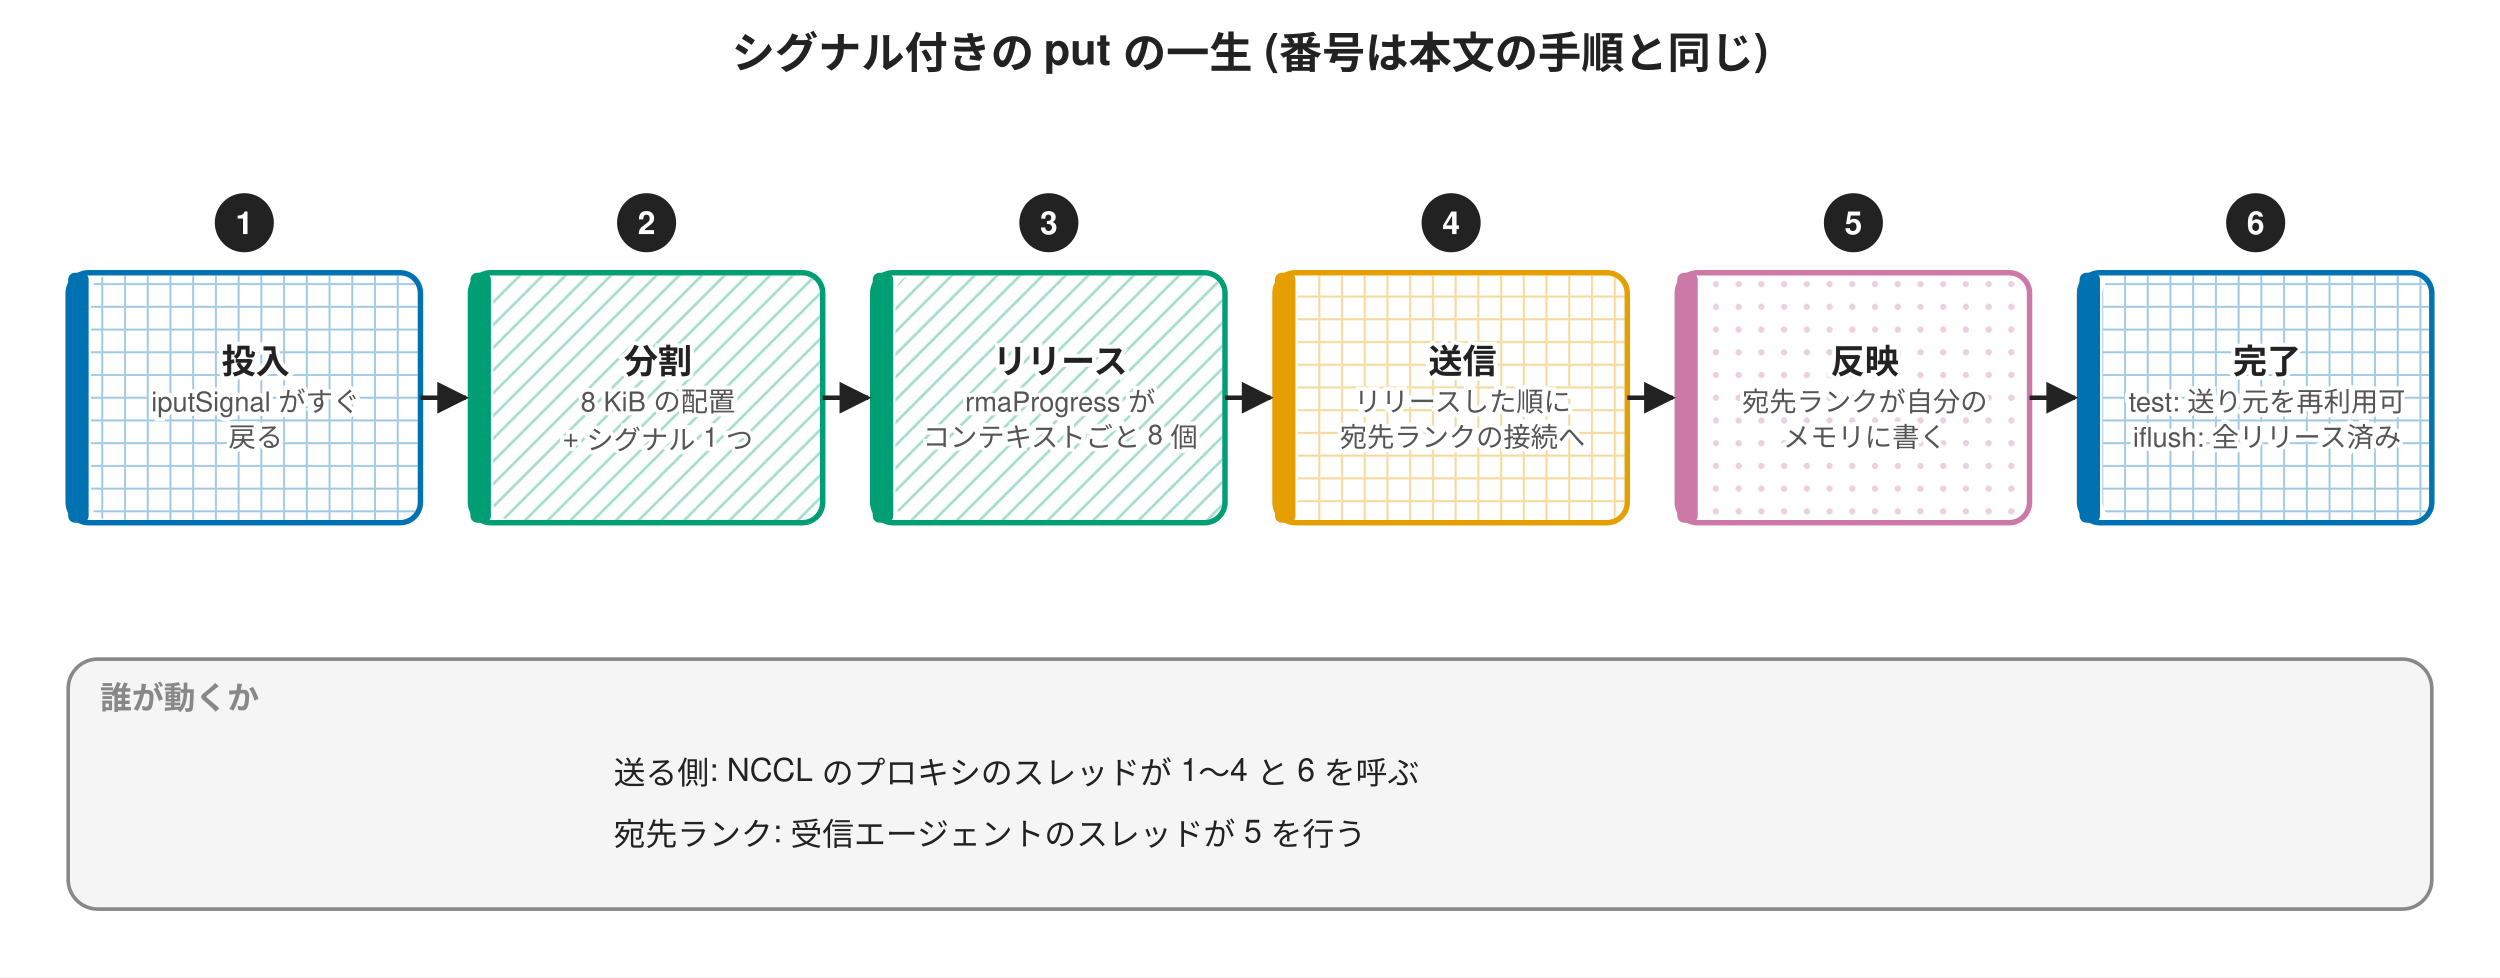
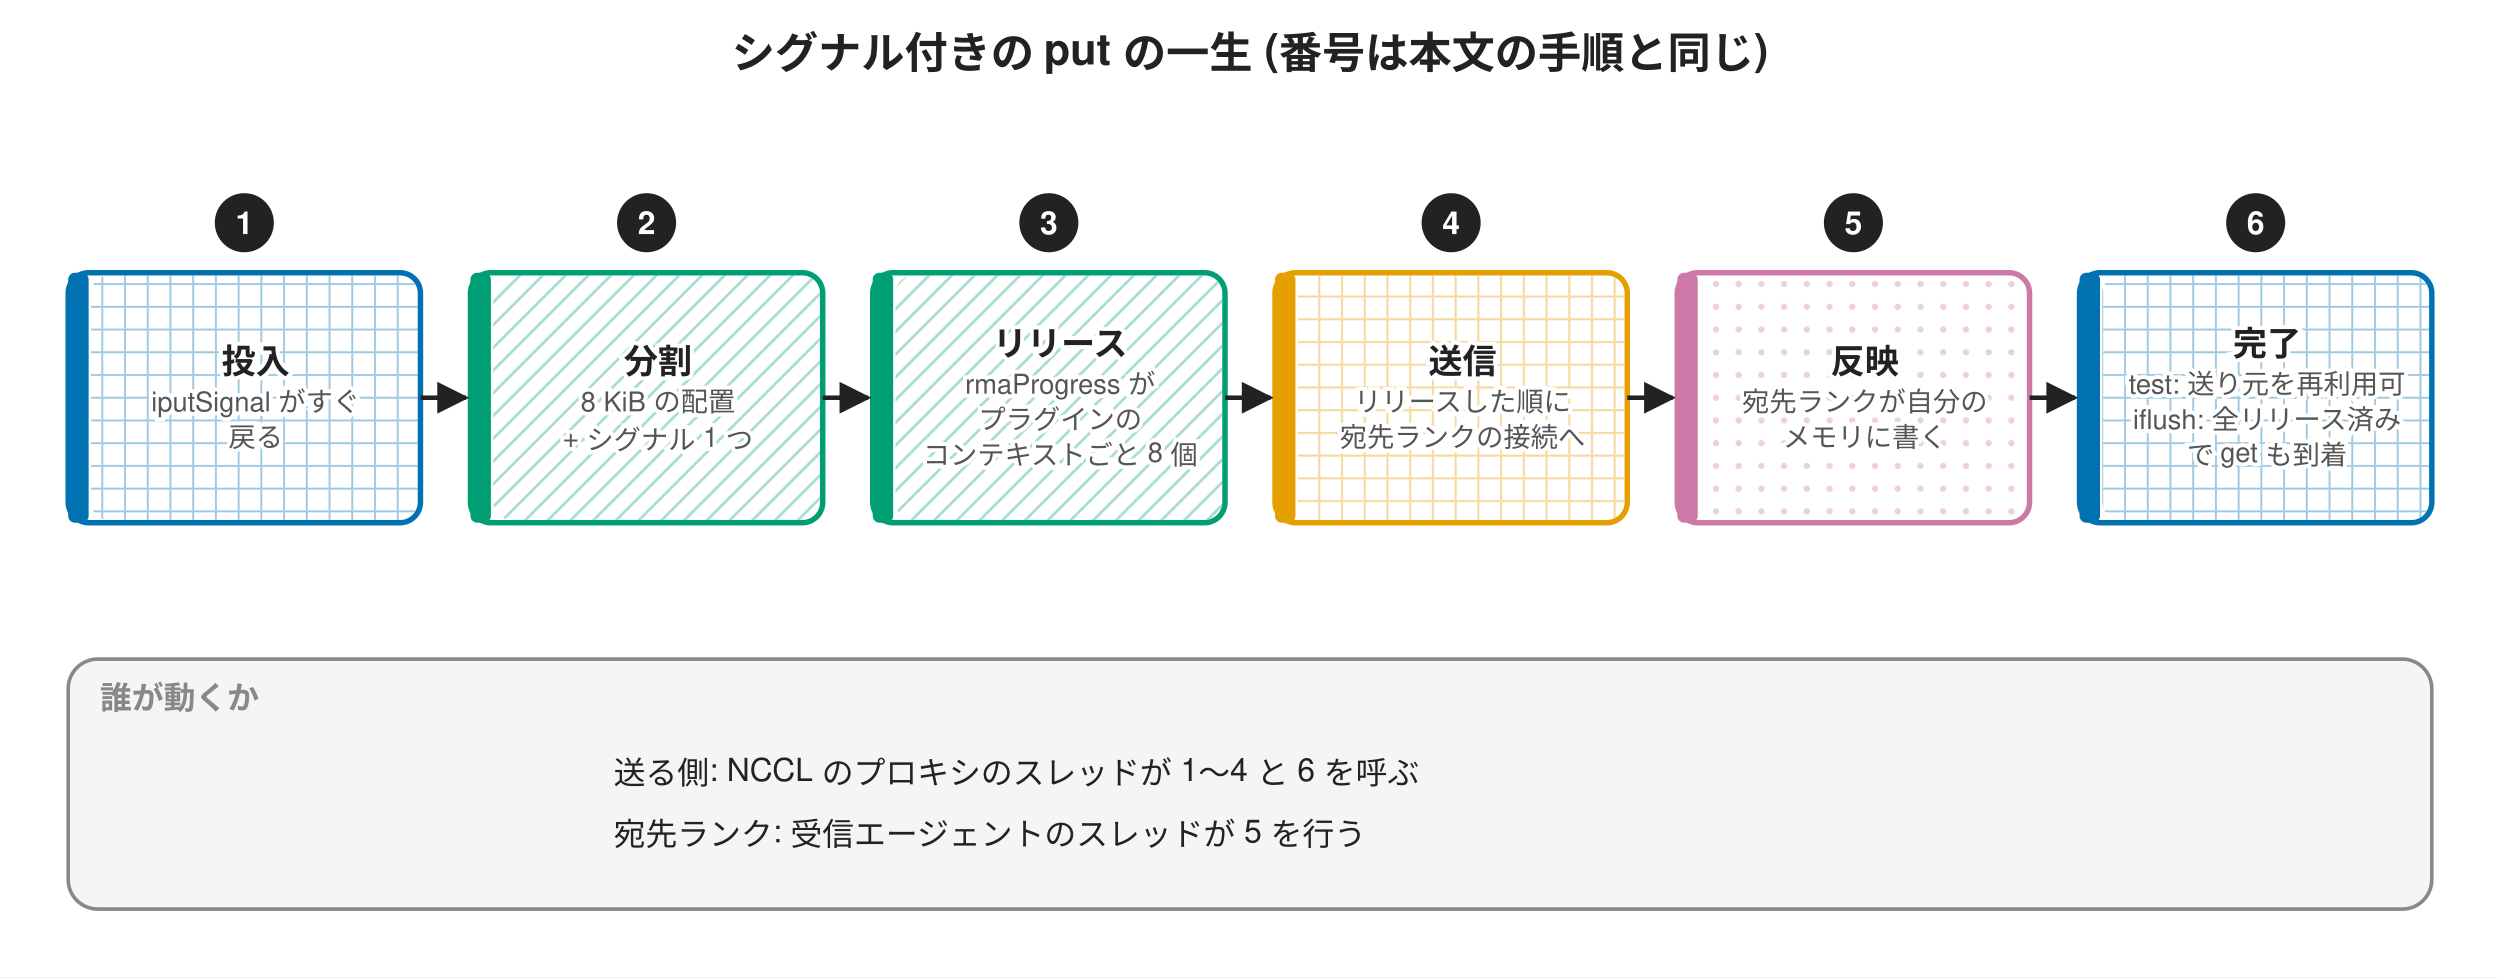
<svg xmlns="http://www.w3.org/2000/svg" width="1100" height="430" viewBox="0 0 1100 430">
  <defs>
    <pattern id="p-nccl" width="10" height="10" patternUnits="userSpaceOnUse">
      <g stroke="#0072B2" opacity="0.35">
        <path d="M0,5 h10 M5,0 v10" stroke-width="0.9" />
      </g>
    </pattern>
    <pattern id="p-sim" width="10" height="10" patternUnits="userSpaceOnUse">
      <g stroke="#009E73" opacity="0.35">
        <path d="M-2,2 l4,-4 M0,10 l10,-10 M8,12 l4,-4" stroke-width="1.2" />
      </g>
    </pattern>
    <marker id="m18" viewBox="0 0 10 10" refX="9" refY="5" markerWidth="7" markerHeight="7" orient="auto-start-reverse">
      <path d="M0,0 L10,5 L0,10 z" fill="#222222" />
    </marker>
-     <marker id="m27" viewBox="0 0 10 10" refX="9" refY="5" markerWidth="7" markerHeight="7" orient="auto-start-reverse">
+     <marker id="m28" viewBox="0 0 10 10" refX="9" refY="5" markerWidth="7" markerHeight="7" orient="auto-start-reverse">
      <path d="M0,0 L10,5 L0,10 z" fill="#222222" />
    </marker>
    <pattern id="p-wire" width="10" height="10" patternUnits="userSpaceOnUse">
      <g stroke="#E69F00" opacity="0.35">
        <path d="M0,0.5 h10 M0.5,0 v10" stroke-width="1.0" />
      </g>
    </pattern>
-     <marker id="m36" viewBox="0 0 10 10" refX="9" refY="5" markerWidth="7" markerHeight="7" orient="auto-start-reverse">
+     <marker id="m37" viewBox="0 0 10 10" refX="9" refY="5" markerWidth="7" markerHeight="7" orient="auto-start-reverse">
      <path d="M0,0 L10,5 L0,10 z" fill="#222222" />
    </marker>
    <pattern id="p-target" width="10" height="10" patternUnits="userSpaceOnUse">
      <g stroke="#CC79A7" opacity="0.35">
        <circle cx="5" cy="5" r="1.4" stroke="none" fill="#CC79A7" />
      </g>
    </pattern>
-     <marker id="m45" viewBox="0 0 10 10" refX="9" refY="5" markerWidth="7" markerHeight="7" orient="auto-start-reverse">
+     <marker id="m46" viewBox="0 0 10 10" refX="9" refY="5" markerWidth="7" markerHeight="7" orient="auto-start-reverse">
      <path d="M0,0 L10,5 L0,10 z" fill="#222222" />
    </marker>
-     <marker id="m54" viewBox="0 0 10 10" refX="9" refY="5" markerWidth="7" markerHeight="7" orient="auto-start-reverse">
+     <marker id="m56" viewBox="0 0 10 10" refX="9" refY="5" markerWidth="7" markerHeight="7" orient="auto-start-reverse">
      <path d="M0,0 L10,5 L0,10 z" fill="#222222" />
    </marker>
  </defs>
  <rect x="0" y="0" width="1100" height="430" fill="#FFFFFF" />
  <text x="550.0" y="30.0" font-family="Helvetica, Arial, 'Hiragino Sans', 'Hiragino Kaku Gothic ProN', 'Noto Sans CJK JP', 'Noto Sans JP', sans-serif" font-size="19" font-weight="bold" text-anchor="middle" fill="#222222">シグナル付きの put の一生 (番号は本文の手順と同じ)</text>
  <rect x="30" y="120" width="155" height="110" rx="9" fill="#FFFFFF" stroke="#0072B2" stroke-width="2.4" />
  <rect x="40" y="121.2" width="143.8" height="107.6" rx="8" fill="url(#p-nccl)" />
  <rect x="30" y="120" width="9" height="110" rx="3" fill="#0072B2" />
  <text x="112.5" y="164.3" font-family="Helvetica, Arial, 'Hiragino Sans', 'Hiragino Kaku Gothic ProN', 'Noto Sans CJK JP', 'Noto Sans JP', sans-serif" font-size="15" font-weight="bold" text-anchor="middle" fill="#222222" stroke="#FFFFFF" stroke-width="3.5" paint-order="stroke">投入</text>
  <text x="112.5" y="181.0" font-family="Helvetica, Arial, 'Hiragino Sans', 'Hiragino Kaku Gothic ProN', 'Noto Sans CJK JP', 'Noto Sans JP', sans-serif" font-size="12" font-weight="normal" text-anchor="middle" fill="#555555" stroke="#FFFFFF" stroke-width="3.5" paint-order="stroke">iputSignal がすぐ</text>
  <text x="112.5" y="196.6" font-family="Helvetica, Arial, 'Hiragino Sans', 'Hiragino Kaku Gothic ProN', 'Noto Sans CJK JP', 'Noto Sans JP', sans-serif" font-size="12" font-weight="normal" text-anchor="middle" fill="#555555" stroke="#FFFFFF" stroke-width="3.5" paint-order="stroke">戻る</text>
  <circle cx="107.5" cy="98" r="13" fill="#222222" />
  <text x="107.5" y="103" font-family="Helvetica, Arial, 'Hiragino Sans', 'Hiragino Kaku Gothic ProN', 'Noto Sans CJK JP', 'Noto Sans JP', sans-serif" font-size="14" font-weight="bold" text-anchor="middle" fill="#FFFFFF">1</text>
  <rect x="207" y="120" width="155" height="110" rx="9" fill="#FFFFFF" stroke="#009E73" stroke-width="2.4" />
  <rect x="217" y="121.2" width="143.8" height="107.6" rx="8" fill="url(#p-sim)" />
  <rect x="207" y="120" width="9" height="110" rx="3" fill="#009E73" />
  <text x="289.5" y="164.3" font-family="Helvetica, Arial, 'Hiragino Sans', 'Hiragino Kaku Gothic ProN', 'Noto Sans CJK JP', 'Noto Sans JP', sans-serif" font-size="15" font-weight="bold" text-anchor="middle" fill="#222222" stroke="#FFFFFF" stroke-width="3.5" paint-order="stroke">分割</text>
  <text x="289.5" y="181.0" font-family="Helvetica, Arial, 'Hiragino Sans', 'Hiragino Kaku Gothic ProN', 'Noto Sans CJK JP', 'Noto Sans JP', sans-serif" font-size="12" font-weight="normal" text-anchor="middle" fill="#555555" stroke="#FFFFFF" stroke-width="3.5" paint-order="stroke">8 KiB の配置</text>
  <text x="289.5" y="196.6" font-family="Helvetica, Arial, 'Hiragino Sans', 'Hiragino Kaku Gothic ProN', 'Noto Sans CJK JP', 'Noto Sans JP', sans-serif" font-size="12" font-weight="normal" text-anchor="middle" fill="#555555" stroke="#FFFFFF" stroke-width="3.5" paint-order="stroke">+ シグナル 1 つ</text>
  <circle cx="284.5" cy="98" r="13" fill="#222222" />
  <text x="284.5" y="103" font-family="Helvetica, Arial, 'Hiragino Sans', 'Hiragino Kaku Gothic ProN', 'Noto Sans CJK JP', 'Noto Sans JP', sans-serif" font-size="14" font-weight="bold" text-anchor="middle" fill="#FFFFFF">2</text>
  <line x1="185" y1="175" x2="205" y2="175" stroke="#222222" stroke-width="2.0" marker-end="url(#m18)" />
  <rect x="384" y="120" width="155" height="110" rx="9" fill="#FFFFFF" stroke="#009E73" stroke-width="2.4" />
  <rect x="394" y="121.2" width="143.8" height="107.6" rx="8" fill="url(#p-sim)" />
  <rect x="384" y="120" width="9" height="110" rx="3" fill="#009E73" />
-   <text x="466.5" y="164.3" font-family="Helvetica, Arial, 'Hiragino Sans', 'Hiragino Kaku Gothic ProN', 'Noto Sans CJK JP', 'Noto Sans JP', sans-serif" font-size="15" font-weight="bold" text-anchor="middle" fill="#222222" stroke="#FFFFFF" stroke-width="3.5" paint-order="stroke">リリース</text>
-   <text x="466.5" y="181.0" font-family="Helvetica, Arial, 'Hiragino Sans', 'Hiragino Kaku Gothic ProN', 'Noto Sans CJK JP', 'Noto Sans JP', sans-serif" font-size="12" font-weight="normal" text-anchor="middle" fill="#555555" stroke="#FFFFFF" stroke-width="3.5" paint-order="stroke">rmaProgress が</text>
-   <text x="466.5" y="196.6" font-family="Helvetica, Arial, 'Hiragino Sans', 'Hiragino Kaku Gothic ProN', 'Noto Sans CJK JP', 'Noto Sans JP', sans-serif" font-size="12" font-weight="normal" text-anchor="middle" fill="#555555" stroke="#FFFFFF" stroke-width="3.5" paint-order="stroke">コンテキストごと 8 個</text>
+   <text x="466.5" y="156.5" font-family="Helvetica, Arial, 'Hiragino Sans', 'Hiragino Kaku Gothic ProN', 'Noto Sans CJK JP', 'Noto Sans JP', sans-serif" font-size="15" font-weight="bold" text-anchor="middle" fill="#222222" stroke="#FFFFFF" stroke-width="3.5" paint-order="stroke">リリース</text>
+   <text x="466.5" y="173.2" font-family="Helvetica, Arial, 'Hiragino Sans', 'Hiragino Kaku Gothic ProN', 'Noto Sans CJK JP', 'Noto Sans JP', sans-serif" font-size="12" font-weight="normal" text-anchor="middle" fill="#555555" stroke="#FFFFFF" stroke-width="3.5" paint-order="stroke">rmaProgress が</text>
+   <text x="466.5" y="188.8" font-family="Helvetica, Arial, 'Hiragino Sans', 'Hiragino Kaku Gothic ProN', 'Noto Sans CJK JP', 'Noto Sans JP', sans-serif" font-size="12" font-weight="normal" text-anchor="middle" fill="#555555" stroke="#FFFFFF" stroke-width="3.5" paint-order="stroke">プラグインの</text>
+   <text x="466.5" y="204.4" font-family="Helvetica, Arial, 'Hiragino Sans', 'Hiragino Kaku Gothic ProN', 'Noto Sans CJK JP', 'Noto Sans JP', sans-serif" font-size="12" font-weight="normal" text-anchor="middle" fill="#555555" stroke="#FFFFFF" stroke-width="3.5" paint-order="stroke">コンテキストごと 8 個</text>
  <circle cx="461.5" cy="98" r="13" fill="#222222" />
  <text x="461.5" y="103" font-family="Helvetica, Arial, 'Hiragino Sans', 'Hiragino Kaku Gothic ProN', 'Noto Sans CJK JP', 'Noto Sans JP', sans-serif" font-size="14" font-weight="bold" text-anchor="middle" fill="#FFFFFF">3</text>
-   <line x1="362" y1="175" x2="382" y2="175" stroke="#222222" stroke-width="2.0" marker-end="url(#m27)" />
+   <line x1="362" y1="175" x2="382" y2="175" stroke="#222222" stroke-width="2.0" marker-end="url(#m28)" />
  <rect x="561" y="120" width="155" height="110" rx="9" fill="#FFFFFF" stroke="#E69F00" stroke-width="2.4" />
  <rect x="571" y="121.2" width="143.8" height="107.6" rx="8" fill="url(#p-wire)" />
  <rect x="561" y="120" width="9" height="110" rx="3" fill="#E69F00" />
  <text x="643.5" y="164.3" font-family="Helvetica, Arial, 'Hiragino Sans', 'Hiragino Kaku Gothic ProN', 'Noto Sans CJK JP', 'Noto Sans JP', sans-serif" font-size="15" font-weight="bold" text-anchor="middle" fill="#222222" stroke="#FFFFFF" stroke-width="3.5" paint-order="stroke">送信</text>
  <text x="643.5" y="181.0" font-family="Helvetica, Arial, 'Hiragino Sans', 'Hiragino Kaku Gothic ProN', 'Noto Sans CJK JP', 'Noto Sans JP', sans-serif" font-size="12" font-weight="normal" text-anchor="middle" fill="#555555" stroke="#FFFFFF" stroke-width="3.5" paint-order="stroke">リリースした順に</text>
  <text x="643.5" y="196.6" font-family="Helvetica, Arial, 'Hiragino Sans', 'Hiragino Kaku Gothic ProN', 'Noto Sans CJK JP', 'Noto Sans JP', sans-serif" font-size="12" font-weight="normal" text-anchor="middle" fill="#555555" stroke="#FFFFFF" stroke-width="3.5" paint-order="stroke">宛先ランクの接続へ</text>
  <circle cx="638.5" cy="98" r="13" fill="#222222" />
  <text x="638.5" y="103" font-family="Helvetica, Arial, 'Hiragino Sans', 'Hiragino Kaku Gothic ProN', 'Noto Sans CJK JP', 'Noto Sans JP', sans-serif" font-size="14" font-weight="bold" text-anchor="middle" fill="#FFFFFF">4</text>
-   <line x1="539" y1="175" x2="559" y2="175" stroke="#222222" stroke-width="2.0" marker-end="url(#m36)" />
+   <line x1="539" y1="175" x2="559" y2="175" stroke="#222222" stroke-width="2.0" marker-end="url(#m37)" />
  <rect x="738" y="120" width="155" height="110" rx="9" fill="#FFFFFF" stroke="#CC79A7" stroke-width="2.4" />
  <rect x="748" y="121.2" width="143.8" height="107.6" rx="8" fill="url(#p-target)" />
  <rect x="738" y="120" width="9" height="110" rx="3" fill="#CC79A7" />
  <text x="820.5" y="164.3" font-family="Helvetica, Arial, 'Hiragino Sans', 'Hiragino Kaku Gothic ProN', 'Noto Sans CJK JP', 'Noto Sans JP', sans-serif" font-size="15" font-weight="bold" text-anchor="middle" fill="#222222" stroke="#FFFFFF" stroke-width="3.5" paint-order="stroke">反映</text>
  <text x="820.5" y="181.0" font-family="Helvetica, Arial, 'Hiragino Sans', 'Hiragino Kaku Gothic ProN', 'Noto Sans CJK JP', 'Noto Sans JP', sans-serif" font-size="12" font-weight="normal" text-anchor="middle" fill="#555555" stroke="#FFFFFF" stroke-width="3.5" paint-order="stroke">宛先ランクが自分の</text>
  <text x="820.5" y="196.6" font-family="Helvetica, Arial, 'Hiragino Sans', 'Hiragino Kaku Gothic ProN', 'Noto Sans CJK JP', 'Noto Sans JP', sans-serif" font-size="12" font-weight="normal" text-anchor="middle" fill="#555555" stroke="#FFFFFF" stroke-width="3.5" paint-order="stroke">メモリに書く</text>
  <circle cx="815.5" cy="98" r="13" fill="#222222" />
  <text x="815.5" y="103" font-family="Helvetica, Arial, 'Hiragino Sans', 'Hiragino Kaku Gothic ProN', 'Noto Sans CJK JP', 'Noto Sans JP', sans-serif" font-size="14" font-weight="bold" text-anchor="middle" fill="#FFFFFF">5</text>
-   <line x1="716" y1="175" x2="736" y2="175" stroke="#222222" stroke-width="2.0" marker-end="url(#m45)" />
+   <line x1="716" y1="175" x2="736" y2="175" stroke="#222222" stroke-width="2.0" marker-end="url(#m46)" />
  <rect x="915" y="120" width="155" height="110" rx="9" fill="#FFFFFF" stroke="#0072B2" stroke-width="2.4" />
  <rect x="925" y="121.2" width="143.8" height="107.6" rx="8" fill="url(#p-nccl)" />
  <rect x="915" y="120" width="9" height="110" rx="3" fill="#0072B2" />
-   <text x="997.5" y="164.3" font-family="Helvetica, Arial, 'Hiragino Sans', 'Hiragino Kaku Gothic ProN', 'Noto Sans CJK JP', 'Noto Sans JP', sans-serif" font-size="15" font-weight="bold" text-anchor="middle" fill="#222222" stroke="#FFFFFF" stroke-width="3.5" paint-order="stroke">完了</text>
-   <text x="997.5" y="181.0" font-family="Helvetica, Arial, 'Hiragino Sans', 'Hiragino Kaku Gothic ProN', 'Noto Sans CJK JP', 'Noto Sans JP', sans-serif" font-size="12" font-weight="normal" text-anchor="middle" fill="#555555" stroke="#FFFFFF" stroke-width="3.5" paint-order="stroke">test: 送り元を再利用可</text>
-   <text x="997.5" y="196.6" font-family="Helvetica, Arial, 'Hiragino Sans', 'Hiragino Kaku Gothic ProN', 'Noto Sans CJK JP', 'Noto Sans JP', sans-serif" font-size="12" font-weight="normal" text-anchor="middle" fill="#555555" stroke="#FFFFFF" stroke-width="3.5" paint-order="stroke">iflush: 全リリース済み</text>
+   <text x="997.5" y="156.5" font-family="Helvetica, Arial, 'Hiragino Sans', 'Hiragino Kaku Gothic ProN', 'Noto Sans CJK JP', 'Noto Sans JP', sans-serif" font-size="15" font-weight="bold" text-anchor="middle" fill="#222222" stroke="#FFFFFF" stroke-width="3.5" paint-order="stroke">完了</text>
+   <text x="997.5" y="173.2" font-family="Helvetica, Arial, 'Hiragino Sans', 'Hiragino Kaku Gothic ProN', 'Noto Sans CJK JP', 'Noto Sans JP', sans-serif" font-size="12" font-weight="normal" text-anchor="middle" fill="#555555" stroke="#FFFFFF" stroke-width="3.5" paint-order="stroke">test: 送り元を再利用可</text>
+   <text x="997.5" y="188.8" font-family="Helvetica, Arial, 'Hiragino Sans', 'Hiragino Kaku Gothic ProN', 'Noto Sans CJK JP', 'Noto Sans JP', sans-serif" font-size="12" font-weight="normal" text-anchor="middle" fill="#555555" stroke="#FFFFFF" stroke-width="3.5" paint-order="stroke">iflush: 全リリース済み</text>
+   <text x="997.5" y="204.4" font-family="Helvetica, Arial, 'Hiragino Sans', 'Hiragino Kaku Gothic ProN', 'Noto Sans CJK JP', 'Noto Sans JP', sans-serif" font-size="12" font-weight="normal" text-anchor="middle" fill="#555555" stroke="#FFFFFF" stroke-width="3.5" paint-order="stroke">で get も到着</text>
  <circle cx="992.5" cy="98" r="13" fill="#222222" />
  <text x="992.5" y="103" font-family="Helvetica, Arial, 'Hiragino Sans', 'Hiragino Kaku Gothic ProN', 'Noto Sans CJK JP', 'Noto Sans JP', sans-serif" font-size="14" font-weight="bold" text-anchor="middle" fill="#FFFFFF">6</text>
-   <line x1="893" y1="175" x2="913" y2="175" stroke="#222222" stroke-width="2.0" marker-end="url(#m54)" />
+   <line x1="893" y1="175" x2="913" y2="175" stroke="#222222" stroke-width="2.0" marker-end="url(#m56)" />
  <rect x="30" y="290" width="1040" height="110" rx="13" fill="#F5F5F5" stroke="#888888" stroke-width="1.6" />
  <text x="44.0" y="312.0" font-family="Helvetica, Arial, 'Hiragino Sans', 'Hiragino Kaku Gothic ProN', 'Noto Sans CJK JP', 'Noto Sans JP', sans-serif" font-size="14" font-weight="bold" text-anchor="start" fill="#888888">誰が動くか</text>
  <text x="270.0" y="345.0" font-family="Helvetica, Arial, 'Hiragino Sans', 'Hiragino Kaku Gothic ProN', 'Noto Sans CJK JP', 'Noto Sans JP', sans-serif" font-size="14" font-weight="normal" text-anchor="start" fill="#222222">送る側: NCCL のプロキシのスレッドが 1〜4 と 6 を呼ぶ</text>
  <text x="270.0" y="372.0" font-family="Helvetica, Arial, 'Hiragino Sans', 'Hiragino Kaku Gothic ProN', 'Noto Sans CJK JP', 'Noto Sans JP', sans-serif" font-size="14" font-weight="normal" text-anchor="start" fill="#222222">宛先ランク: 受信エージェントのスレッドが 5 を行う</text>
</svg>
